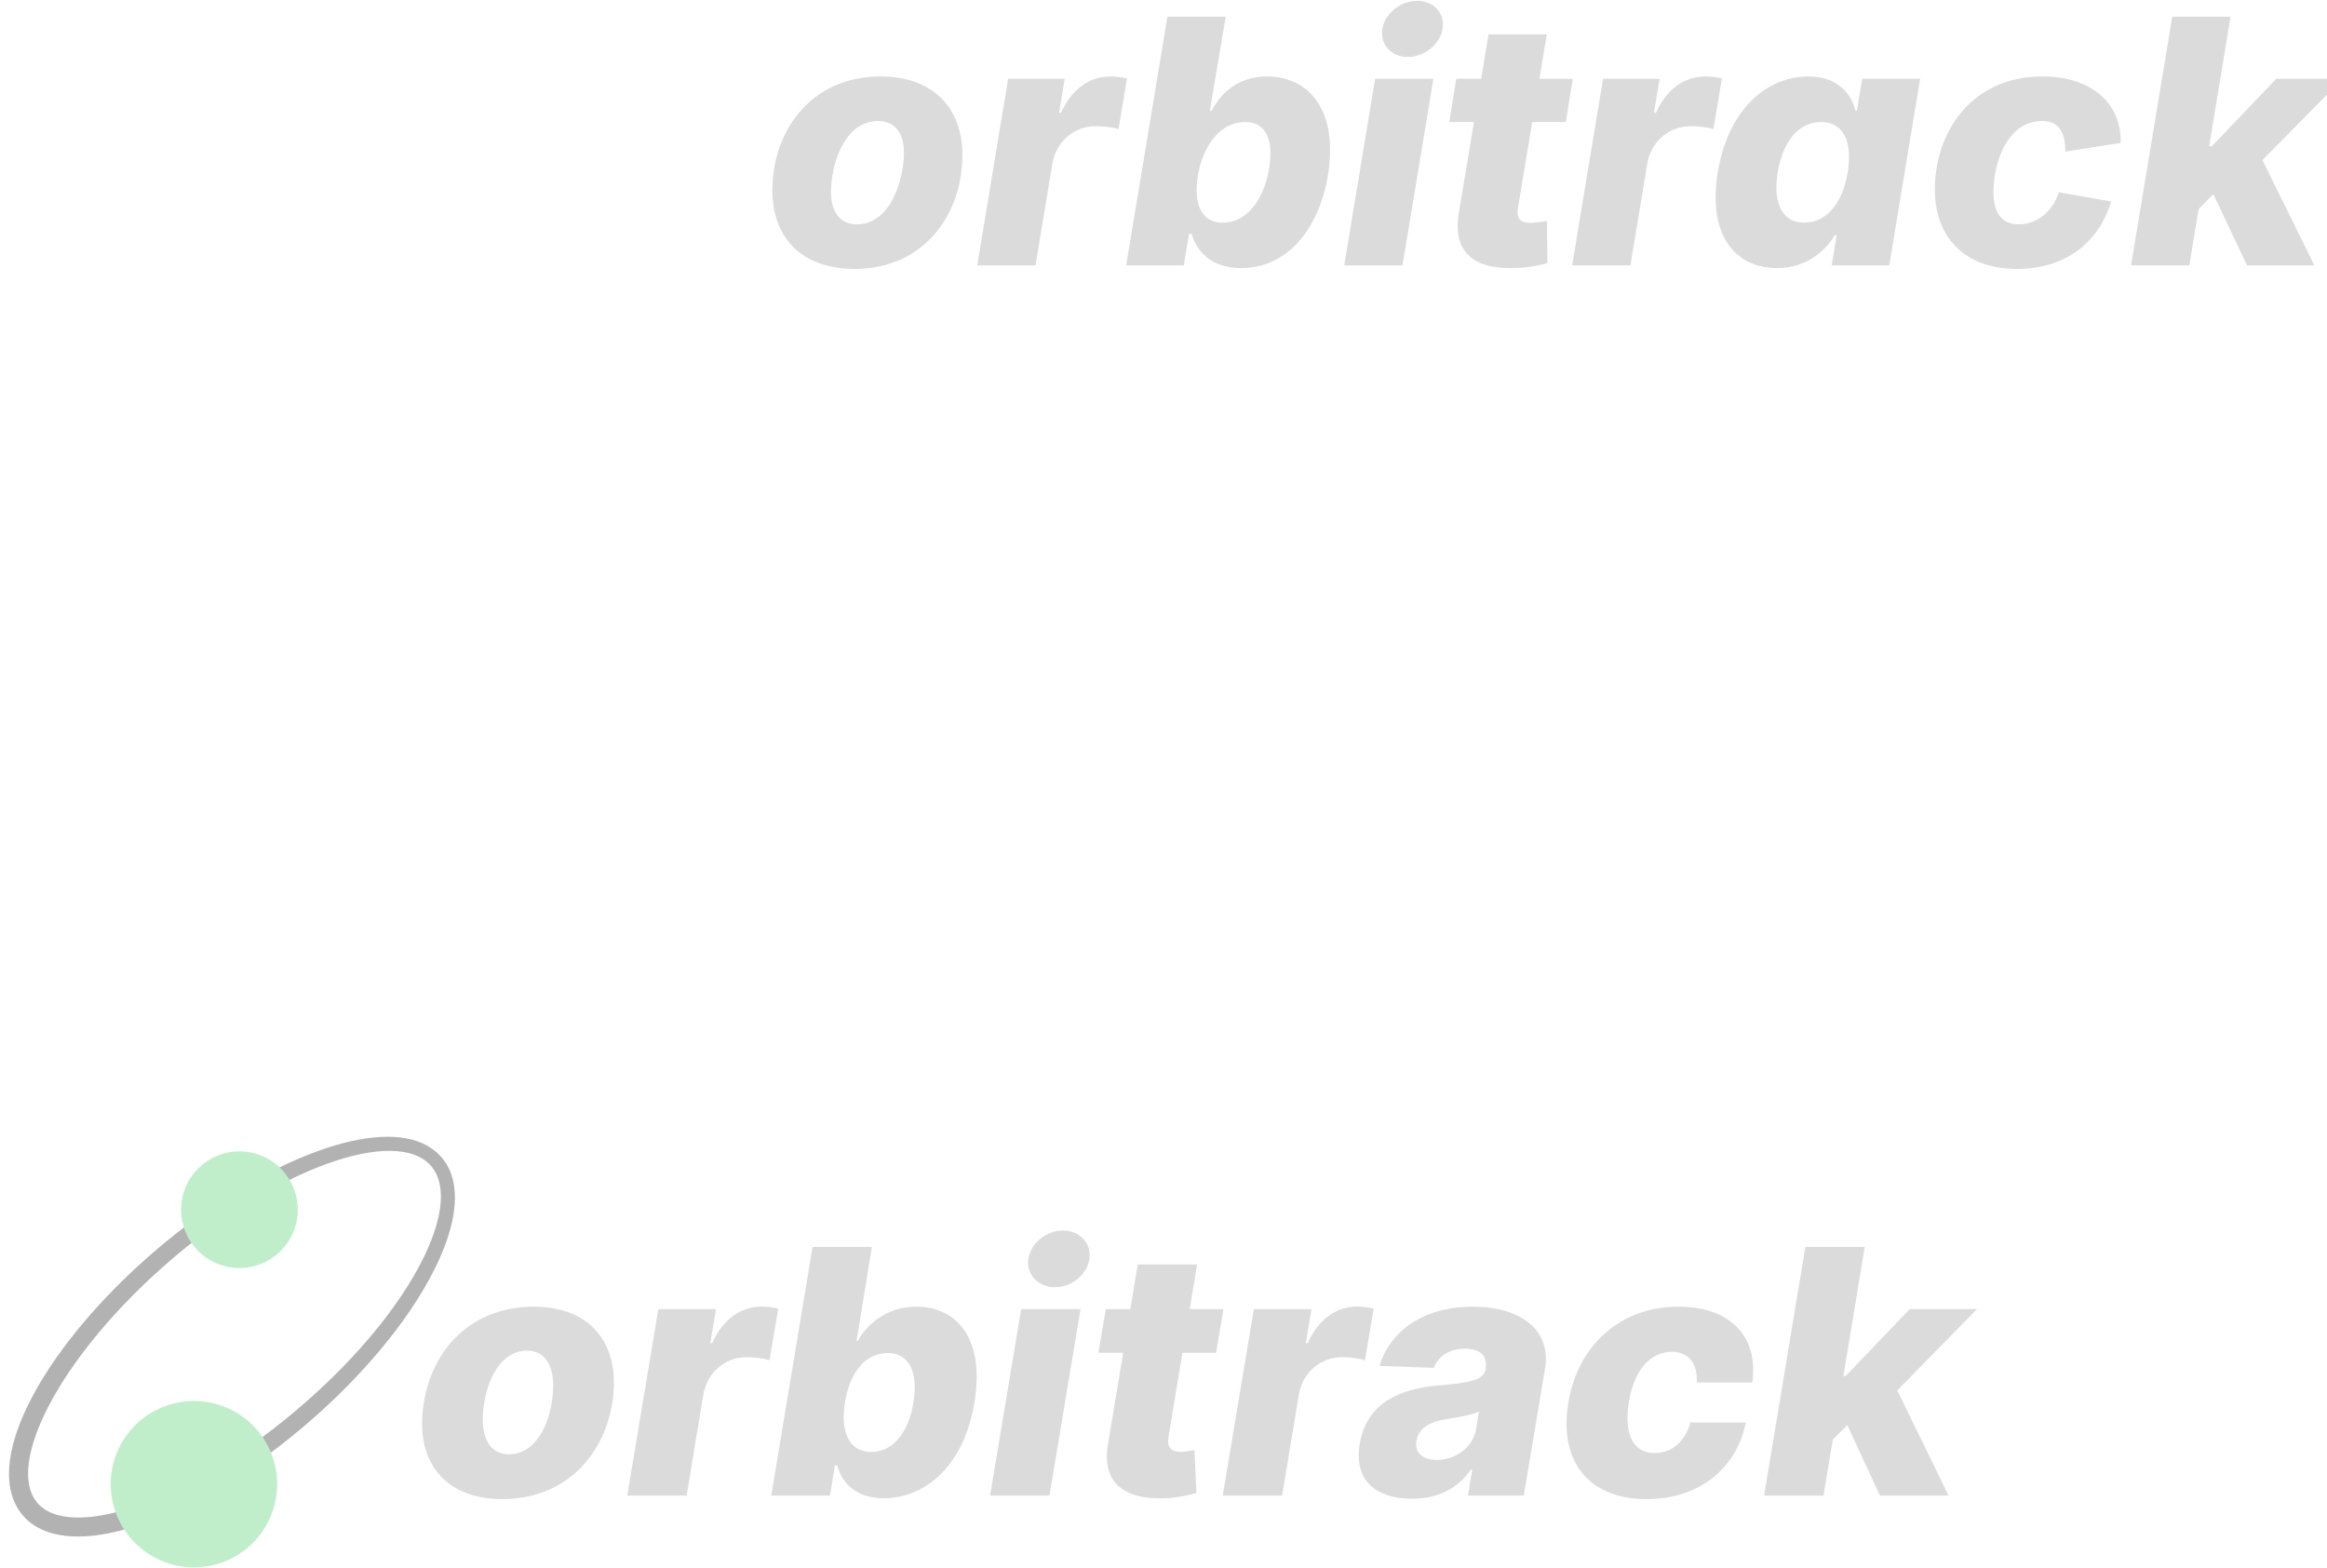
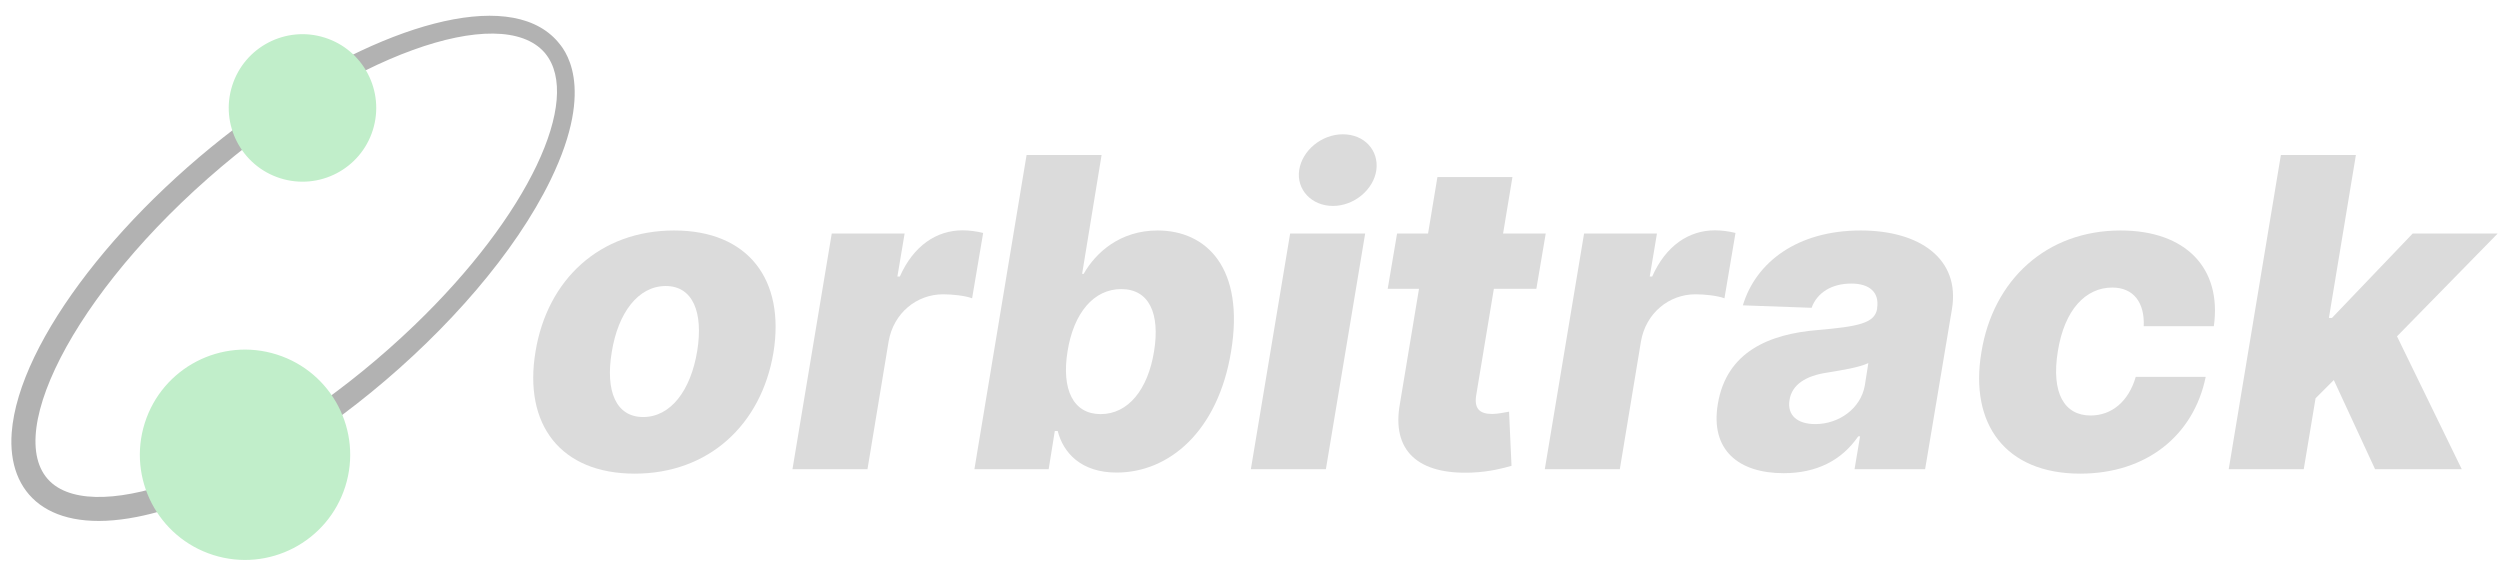
- <svg xmlns="http://www.w3.org/2000/svg" width="100%" height="100%" viewBox="0 0 1076 725" version="1.1" xml:space="preserve" style="fill-rule:evenodd;clip-rule:evenodd;stroke-linejoin:round;stroke-miterlimit:2;">
-   <g transform="matrix(1,0,0,1,-1072,-294)">
+ <svg xmlns="http://www.w3.org/2000/svg" width="100%" height="100%" viewBox="0 0 915 205" version="1.1" xml:space="preserve" style="fill-rule:evenodd;clip-rule:evenodd;stroke-linejoin:round;stroke-miterlimit:2;">
+   <g transform="matrix(1,0,0,1,-1072,-814)">
    <g transform="matrix(1,0,0,1,0,-578.0734)">
      <g transform="matrix(0.318742,0,0,0.318742,1074.267,1085.685)">
        <path d="M721.754,1505.109C806.486,1505.109 867.085,1449.09 881.002,1366.119C894.566,1282.444 852.112,1225.897 767.027,1225.897C681.942,1225.897 621.343,1281.915 607.779,1365.062C593.863,1448.562 636.317,1505.109 721.754,1505.109ZM731.443,1440.106C700.086,1440.106 687.931,1410.159 695.33,1365.591C702.553,1320.494 725.63,1289.666 757.338,1289.666C788.518,1289.666 800.673,1319.966 793.451,1364.358C786.052,1409.63 762.975,1440.106 731.443,1440.106Z" style="fill:rgb(219,219,219);fill-rule:nonzero;" />
        <path d="M902.845,1500L988.987,1500L1013.297,1353.083C1018.934,1320.846 1045.358,1299.179 1075.833,1299.179C1086.579,1299.179 1101.2,1300.764 1109.127,1303.759L1121.811,1228.715C1114.588,1226.954 1106.309,1225.721 1098.206,1225.721C1068.611,1225.721 1042.011,1242.984 1026.157,1278.744L1023.338,1278.744L1031.618,1229.42L947.942,1229.42L902.845,1500Z" style="fill:rgb(219,219,219);fill-rule:nonzero;" />
        <path d="M1111.77,1500L1197.031,1500L1204.077,1456.136L1207.424,1456.136C1213.766,1481.151 1234.2,1503.875 1275.069,1503.875C1334.963,1503.875 1391.334,1457.017 1406.484,1364.886C1422.338,1269.408 1378.651,1225.897 1322.104,1225.897C1279.297,1225.897 1251.288,1250.911 1237.195,1275.75L1235.433,1275.75L1257.806,1139.227L1171.664,1139.227L1111.77,1500ZM1218.698,1364.71C1225.745,1320.494 1248.821,1293.189 1280.354,1293.189C1312.415,1293.189 1325.098,1321.199 1318.052,1364.71C1311.006,1408.397 1288.457,1436.759 1256.749,1436.759C1225.216,1436.759 1211.652,1408.574 1218.698,1364.71Z" style="fill:rgb(219,219,219);fill-rule:nonzero;" />
        <path d="M1429.208,1500L1515.35,1500L1560.447,1229.42L1474.305,1229.42L1429.208,1500ZM1523.453,1197.711C1547.763,1197.711 1570.135,1179.038 1573.306,1156.49C1576.301,1133.766 1559.39,1115.445 1534.904,1115.445C1510.594,1115.445 1488.221,1133.766 1484.698,1156.49C1481.351,1179.038 1498.967,1197.711 1523.453,1197.711Z" style="fill:rgb(219,219,219);fill-rule:nonzero;" />
        <path d="M1767.786,1229.42L1718.813,1229.42L1729.559,1164.593L1643.417,1164.593L1632.672,1229.42L1597.088,1229.42L1586.342,1292.837L1622.278,1292.837L1600.435,1424.428C1590.394,1479.037 1621.398,1506.518 1683.229,1503.875C1703.664,1502.995 1719.342,1498.767 1728.502,1496.125L1725.684,1433.94C1721.632,1434.645 1712.648,1436.583 1706.306,1436.583C1692.39,1436.583 1685.343,1430.946 1687.986,1414.915L1708.244,1292.837L1757.04,1292.837L1767.786,1229.42Z" style="fill:rgb(219,219,219);fill-rule:nonzero;" />
        <path d="M1766.729,1500L1852.87,1500L1877.18,1353.083C1882.817,1320.846 1909.241,1299.179 1939.717,1299.179C1950.462,1299.179 1965.084,1300.764 1973.011,1303.759L1985.694,1228.715C1978.472,1226.954 1970.192,1225.721 1962.089,1225.721C1932.494,1225.721 1905.894,1242.984 1890.04,1278.744L1887.221,1278.744L1895.501,1229.42L1811.825,1229.42L1766.729,1500Z" style="fill:rgb(219,219,219);fill-rule:nonzero;" />
        <path d="M2041.008,1504.58C2078.706,1504.58 2107.596,1489.959 2126.621,1462.302L2128.735,1462.302L2122.393,1500L2203.427,1500L2234.254,1316.09C2243.767,1258.838 2197.79,1225.897 2129.44,1225.897C2056.51,1225.897 2008.947,1262.538 1994.15,1311.862L2073.069,1314.681C2079.411,1297.241 2096.146,1286.848 2118.694,1286.848C2139.833,1286.848 2151.107,1297.065 2148.289,1315.209L2148.289,1316.09C2145.294,1332.473 2126.621,1336.172 2079.939,1340.224C2024.449,1344.804 1975.477,1365.062 1965.436,1424.956C1956.452,1478.332 1989.57,1504.58 2041.008,1504.58ZM2077.297,1448.209C2057.039,1448.209 2044.884,1438.344 2047.702,1420.728C2050.344,1403.113 2066.023,1392.719 2091.39,1389.02C2107.244,1386.378 2128.031,1383.207 2138.248,1378.098L2134.196,1403.817C2129.616,1430.241 2104.601,1448.209 2077.297,1448.209Z" style="fill:rgb(219,219,219);fill-rule:nonzero;" />
        <path d="M2381.523,1505.109C2457.8,1505.109 2511.881,1461.069 2525.621,1393.952L2445.293,1393.952C2437.013,1422.49 2417.46,1438.344 2393.502,1438.344C2363.379,1438.344 2348.053,1412.801 2355.804,1364.71C2363.379,1316.971 2387.689,1291.428 2418.34,1291.428C2442.474,1291.428 2455.686,1308.339 2454.453,1335.82L2534.958,1335.82C2544.294,1269.232 2502.897,1225.897 2427.853,1225.897C2342.768,1225.897 2281.465,1282.62 2268.077,1365.591C2254.16,1448.209 2295.734,1505.109 2381.523,1505.109Z" style="fill:rgb(219,219,219);fill-rule:nonzero;" />
        <path d="M2552.045,1500L2638.187,1500L2651.751,1418.615L2672.714,1397.652L2720.101,1500L2819.63,1500L2745.291,1347.446L2860.852,1229.42L2763.26,1229.42L2670.6,1326.307L2667.077,1326.307L2698.081,1139.227L2611.939,1139.227L2552.045,1500Z" style="fill:rgb(219,219,219);fill-rule:nonzero;" />
-       </g>
-       <g transform="matrix(0.318742,0,0,0.318742,1235.868,516.7168)">
-         <g transform="matrix(496.0635,0,0,496.0635,2842.003,1500)">
-                 </g>
-         <text x="590.868px" y="1500px" style="font-family:'Inter-ExtraBoldItalic', 'Inter';font-weight:800;font-style:italic;font-size:496.063px;fill:rgb(219,219,219);">orbitr<tspan x="1960.68px " y="1500px ">a</tspan>ck</text>
      </g>
      <g transform="matrix(0.244311,-1.081,1.081,0.244311,-400.9355,2341.444)">
        <g transform="matrix(-0.138186,0.185122,-0.255427,-0.190666,1523.856,1404.605)">
          <path d="M556.695,1140.24C567.891,1140.386 639.227,1137.765 700.058,1239.046C792.253,1392.547 784.849,1659.294 681.899,1791.653C619.171,1872.301 536.79,1878.646 474.089,1833.505C380.665,1766.245 331.992,1591.382 354.137,1421.18C373.841,1269.737 449.735,1143.868 552.388,1140.314L556.695,1140.24ZM556.694,1157.949C556.361,1157.96 556.012,1157.968 555.647,1157.972C460.961,1159.06 375.972,1312.562 380.035,1507.924C384.21,1708.694 482.441,1861.353 580.743,1832.94C671.044,1806.839 747.005,1639.502 731.469,1444.281C718.422,1280.329 642.092,1159.418 557.742,1157.978C557.376,1157.972 557.027,1157.962 556.694,1157.949Z" style="fill:rgb(178,178,178);" />
        </g>
        <g transform="matrix(-0.011711,0.139423,-0.139423,-0.011711,1289.818,1156.513)">
          <circle cx="505.063" cy="1205.782" r="174.051" style="fill:rgb(193,238,202);" />
        </g>
        <g transform="matrix(-0.0167,0.198822,-0.198822,-0.0167,1248.053,1139.267)">
          <circle cx="505.063" cy="1205.782" r="174.051" style="fill:rgb(193,238,202);" />
        </g>
      </g>
    </g>
  </g>
</svg>
